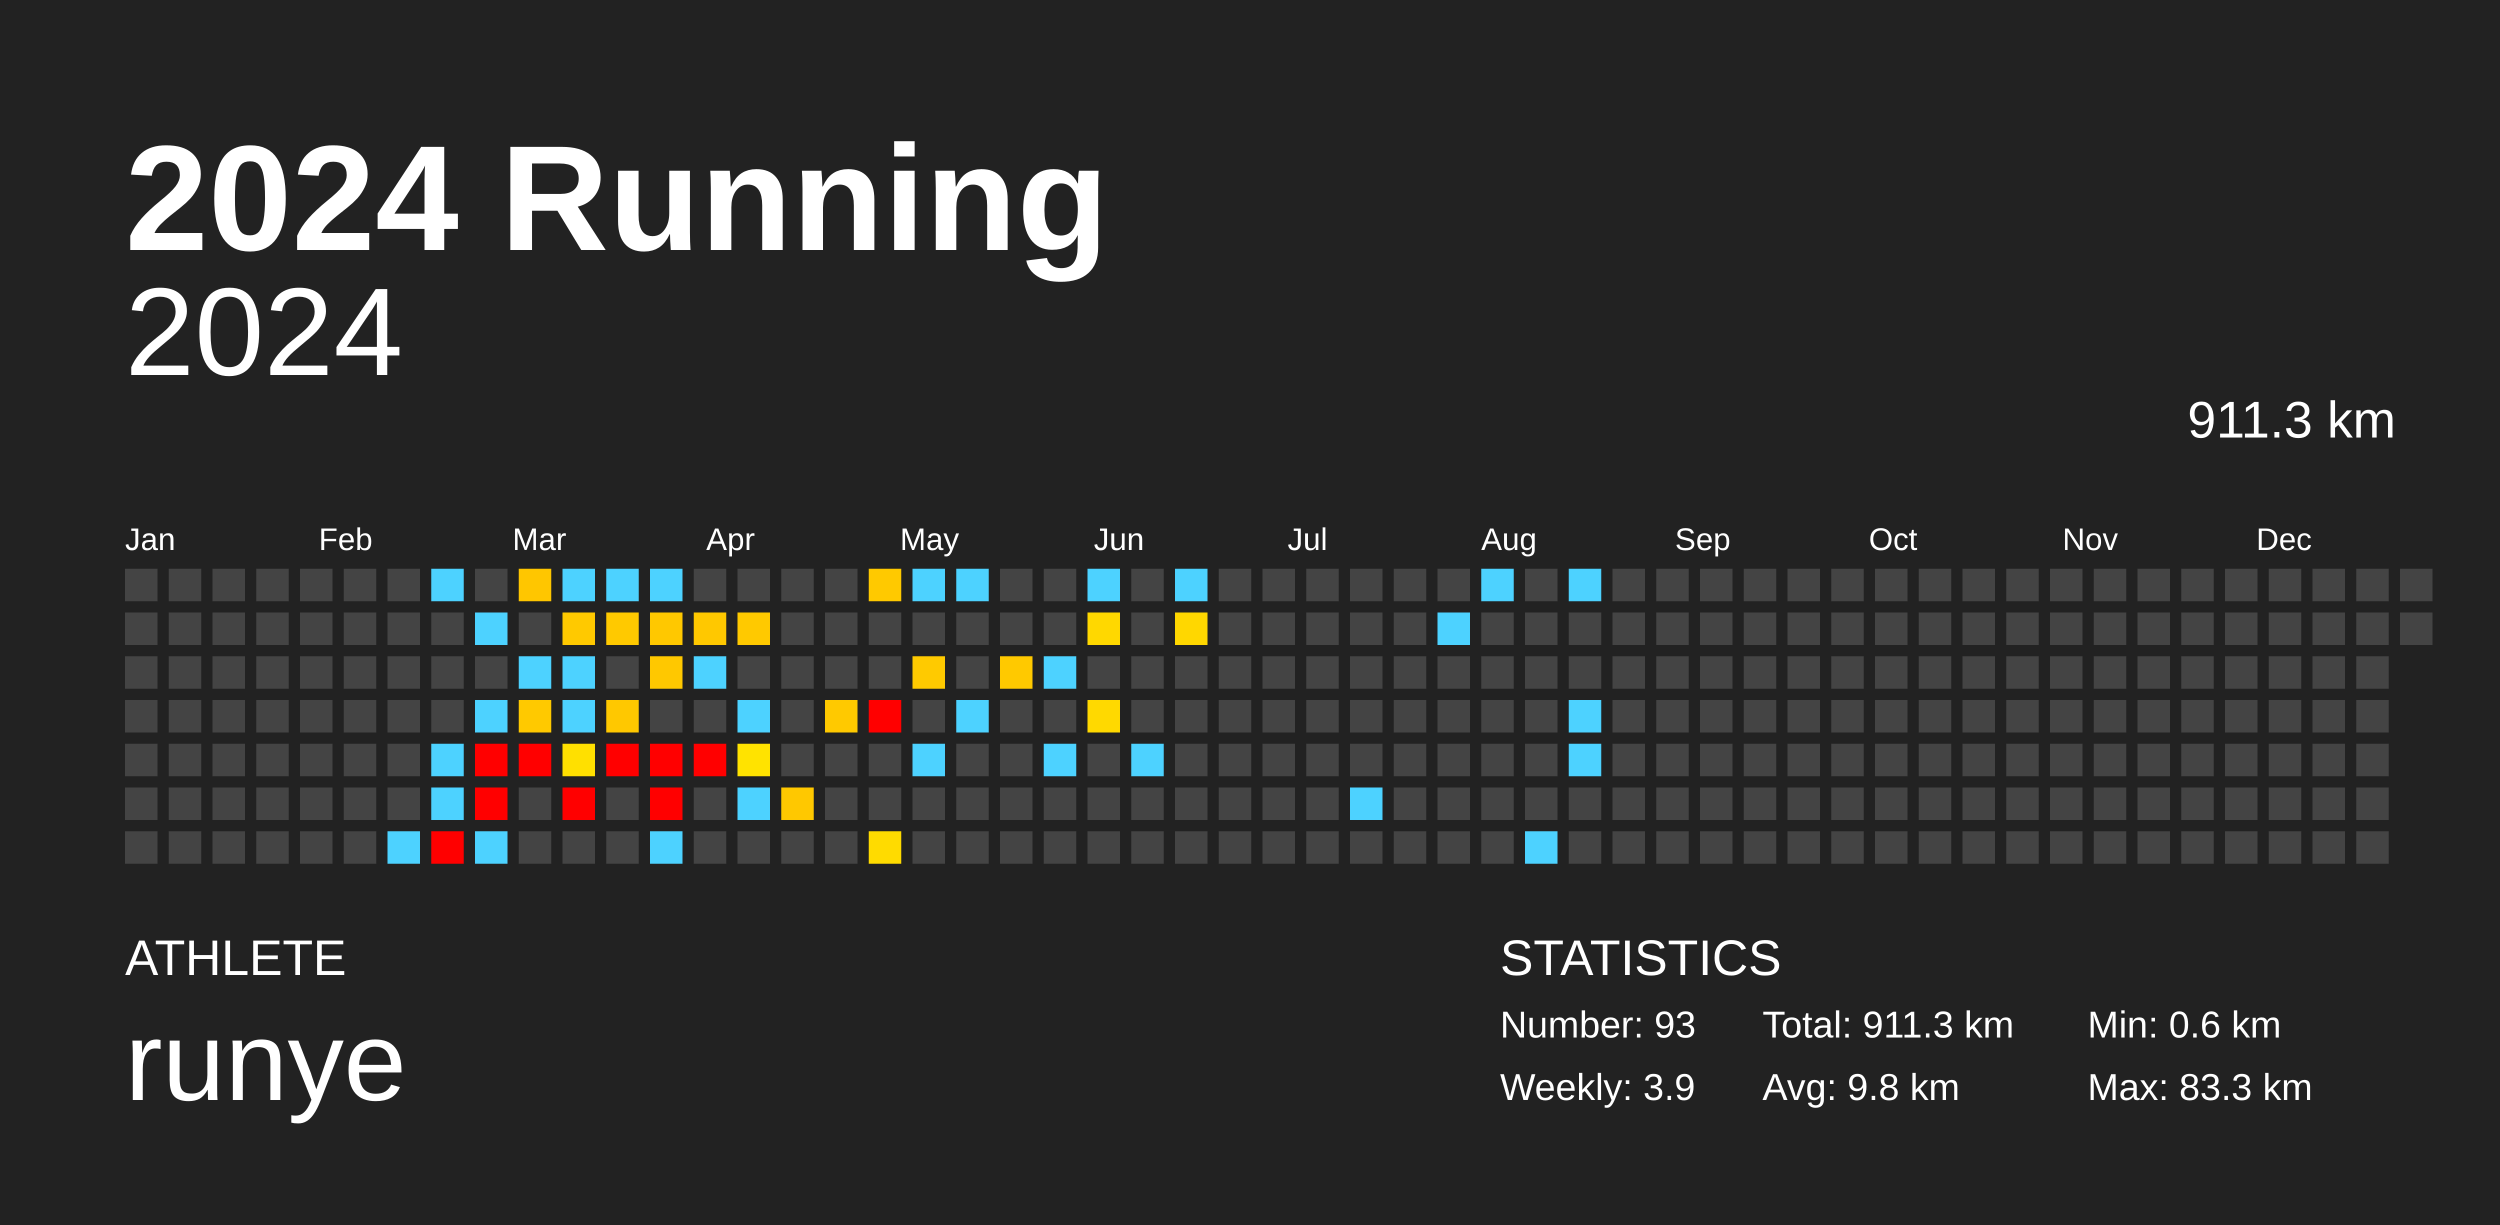
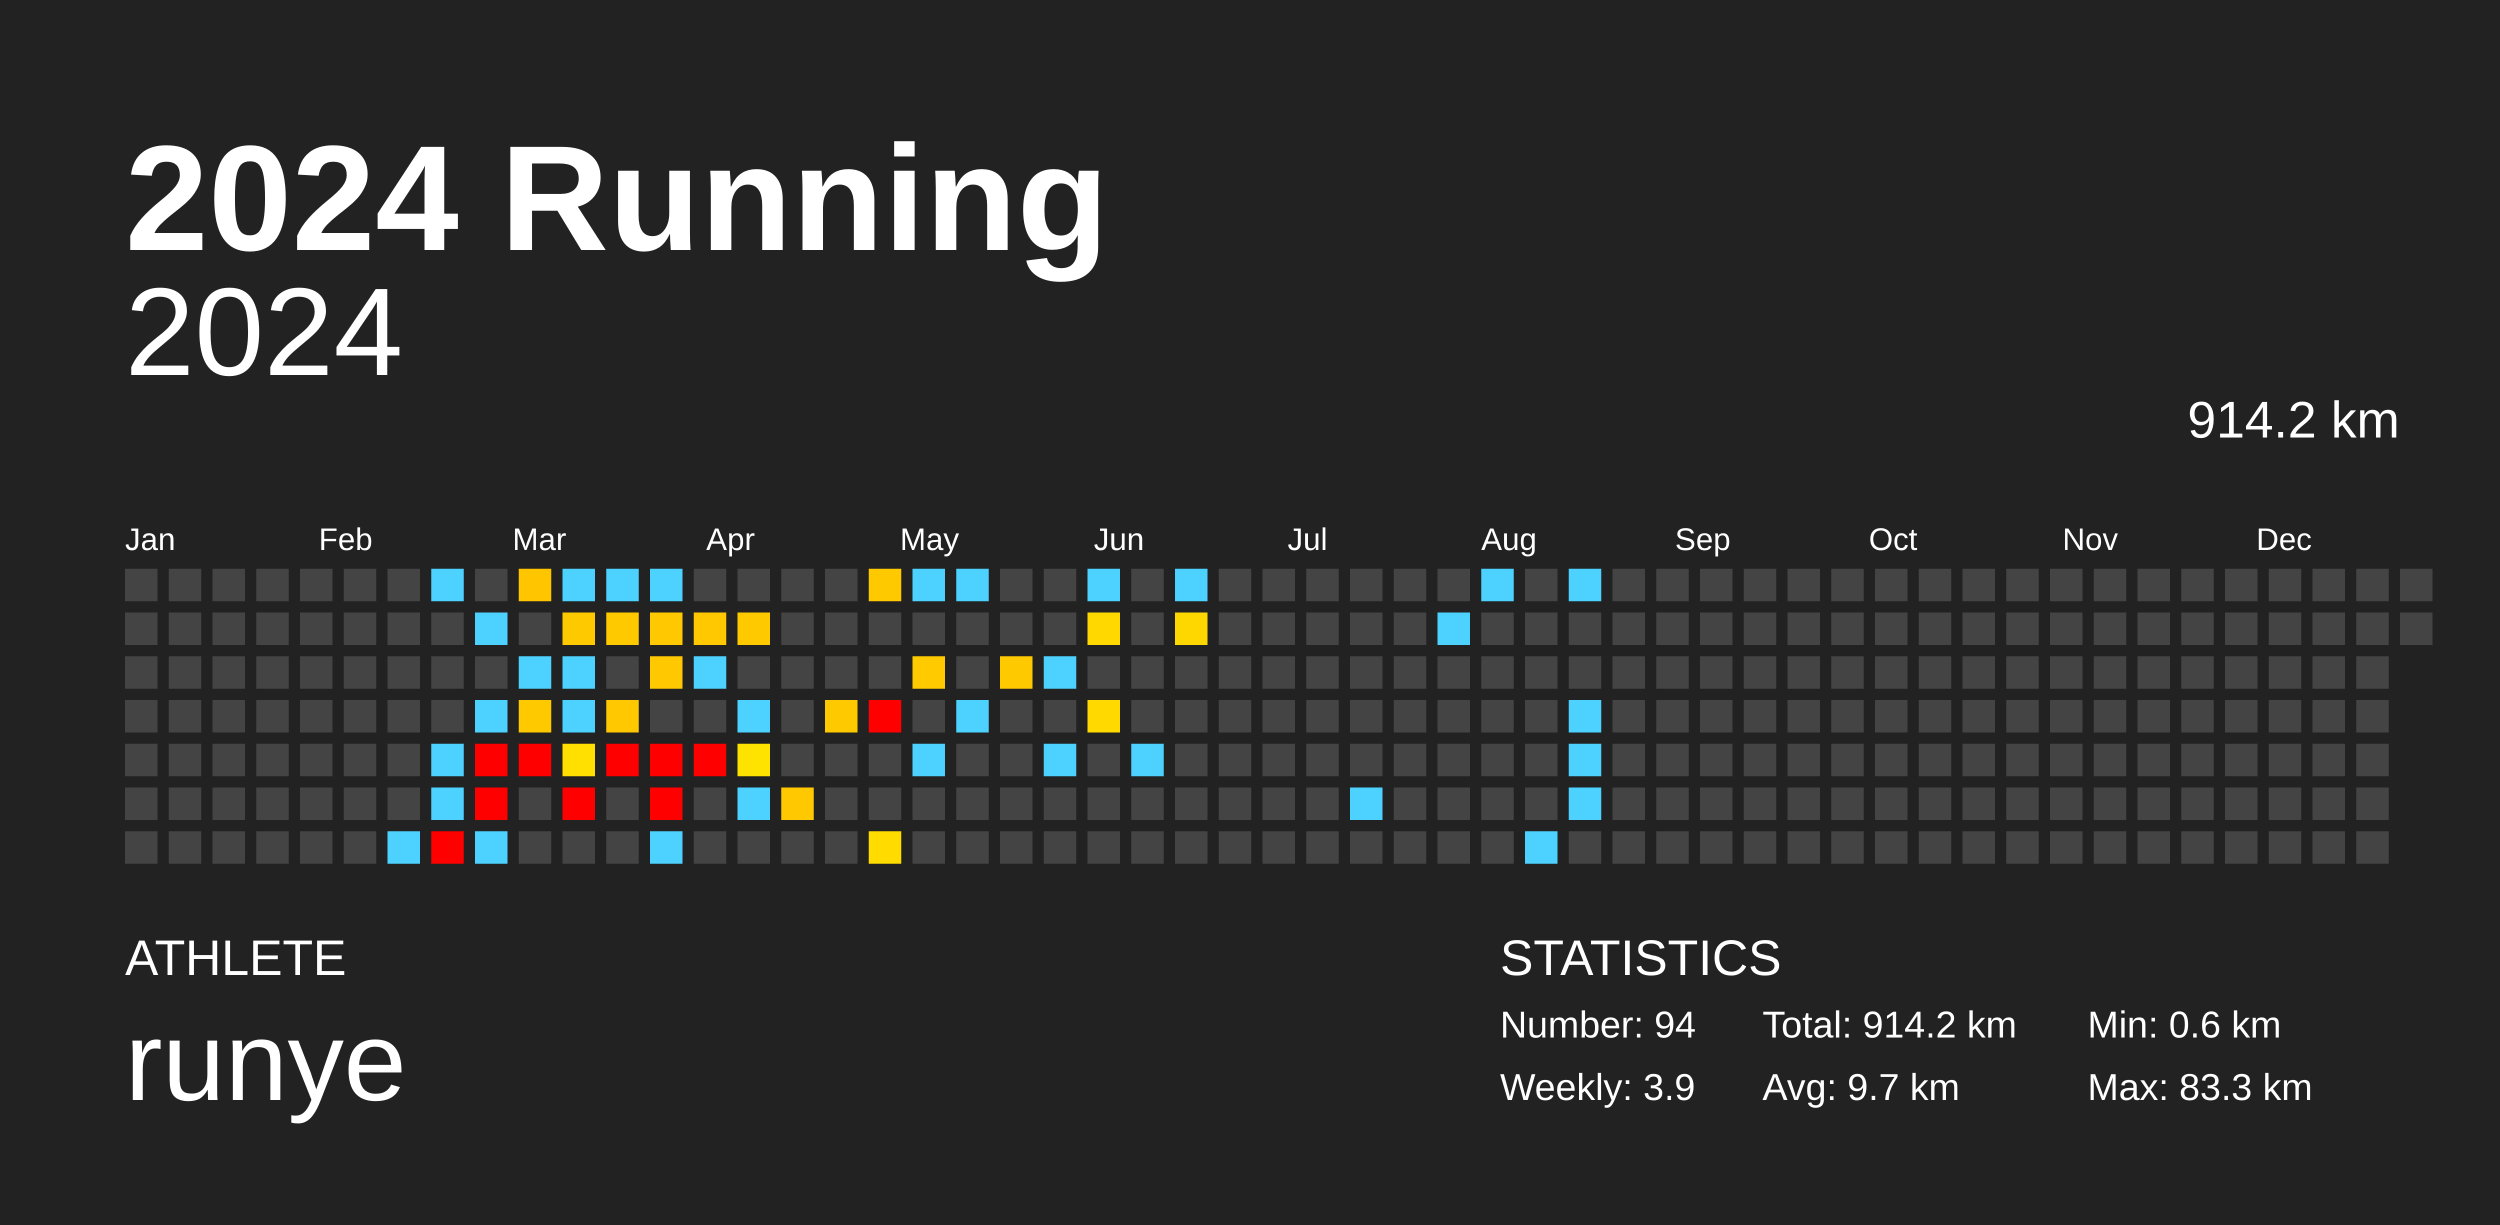
<svg xmlns="http://www.w3.org/2000/svg" baseProfile="full" height="98mm" version="1.1" viewBox="0,0,200,98" width="200mm">
  <defs />
  <rect fill="#222222" height="98" width="200" x="0" y="0" />
  <text fill="#FFFFFF" style="font-size:12px; font-family:Arial; font-weight:bold;" x="10" y="20">2024 Running</text>
  <text fill="#FFFFFF" style="font-size:4px; font-family:Arial" x="10" y="78">ATHLETE</text>
  <text fill="#FFFFFF" style="font-size:9px; font-family:Arial" x="10" y="88">runye</text>
  <text fill="#FFFFFF" style="font-size:4px; font-family:Arial" x="120" y="78">STATISTICS</text>
-   <text fill="#FFFFFF" style="font-size:3px; font-family:Arial" x="120" y="83">Number: 93</text>
+   <text fill="#FFFFFF" style="font-size:3px; font-family:Arial" x="120" y="83">Number: 94</text>
  <text fill="#FFFFFF" style="font-size:3px; font-family:Arial" x="120" y="88">Weekly: 3.9</text>
-   <text fill="#FFFFFF" style="font-size:3px; font-family:Arial" x="141" y="83">Total: 911.3 km</text>
-   <text fill="#FFFFFF" style="font-size:3px; font-family:Arial" x="141" y="88">Avg: 9.8 km</text>
+   <text fill="#FFFFFF" style="font-size:3px; font-family:Arial" x="141" y="83">Total: 914.2 km</text>
+   <text fill="#FFFFFF" style="font-size:3px; font-family:Arial" x="141" y="88">Avg: 9.7 km</text>
  <text fill="#FFFFFF" style="font-size:3px; font-family:Arial" x="167" y="83">Min: 0.6 km</text>
  <text fill="#FFFFFF" style="font-size:3px; font-family:Arial" x="167" y="88">Max: 83.3 km</text>
  <text alignment-baseline="hanging" fill="#FFFFFF" style="font-size:10.0px; font-family:Arial;" x="10" y="30">2024</text>
-   <text alignment-baseline="hanging" fill="#FFFFFF" style="font-size:4.125px; font-family:Arial;" x="175" y="35">911.3 km</text>
+   <text alignment-baseline="hanging" fill="#FFFFFF" style="font-size:4.125px; font-family:Arial;" x="175" y="35">914.2 km</text>
  <text fill="#FFFFFF" style="font-size:2.5px; font-family:Arial" x="10.0" y="44">Jan</text>
  <text fill="#FFFFFF" style="font-size:2.5px; font-family:Arial" x="25.5" y="44">Feb</text>
  <text fill="#FFFFFF" style="font-size:2.5px; font-family:Arial" x="41.0" y="44">Mar</text>
  <text fill="#FFFFFF" style="font-size:2.5px; font-family:Arial" x="56.5" y="44">Apr</text>
  <text fill="#FFFFFF" style="font-size:2.5px; font-family:Arial" x="72.0" y="44">May</text>
  <text fill="#FFFFFF" style="font-size:2.5px; font-family:Arial" x="87.5" y="44">Jun</text>
  <text fill="#FFFFFF" style="font-size:2.5px; font-family:Arial" x="103.0" y="44">Jul</text>
  <text fill="#FFFFFF" style="font-size:2.5px; font-family:Arial" x="118.5" y="44">Aug</text>
  <text fill="#FFFFFF" style="font-size:2.5px; font-family:Arial" x="134.0" y="44">Sep</text>
  <text fill="#FFFFFF" style="font-size:2.5px; font-family:Arial" x="149.5" y="44">Oct</text>
  <text fill="#FFFFFF" style="font-size:2.5px; font-family:Arial" x="165.0" y="44">Nov</text>
  <text fill="#FFFFFF" style="font-size:2.5px; font-family:Arial" x="180.5" y="44">Dec</text>
  <rect fill="#444444" height="2.6" width="2.6" x="10.0" y="45.5" />
  <rect fill="#444444" height="2.6" width="2.6" x="10.0" y="49.0" />
  <rect fill="#444444" height="2.6" width="2.6" x="10.0" y="52.5" />
  <rect fill="#444444" height="2.6" width="2.6" x="10.0" y="56.0" />
  <rect fill="#444444" height="2.6" width="2.6" x="10.0" y="59.5" />
  <rect fill="#444444" height="2.6" width="2.6" x="10.0" y="63.0" />
  <rect fill="#444444" height="2.6" width="2.6" x="10.0" y="66.5" />
  <rect fill="#444444" height="2.6" width="2.6" x="13.5" y="45.5" />
  <rect fill="#444444" height="2.6" width="2.6" x="13.5" y="49.0" />
  <rect fill="#444444" height="2.6" width="2.6" x="13.5" y="52.5" />
  <rect fill="#444444" height="2.6" width="2.6" x="13.5" y="56.0" />
  <rect fill="#444444" height="2.6" width="2.6" x="13.5" y="59.5" />
  <rect fill="#444444" height="2.6" width="2.6" x="13.5" y="63.0" />
  <rect fill="#444444" height="2.6" width="2.6" x="13.5" y="66.5" />
  <rect fill="#444444" height="2.6" width="2.6" x="17.0" y="45.5" />
  <rect fill="#444444" height="2.6" width="2.6" x="17.0" y="49.0" />
  <rect fill="#444444" height="2.6" width="2.6" x="17.0" y="52.5" />
  <rect fill="#444444" height="2.6" width="2.6" x="17.0" y="56.0" />
  <rect fill="#444444" height="2.6" width="2.6" x="17.0" y="59.5" />
  <rect fill="#444444" height="2.6" width="2.6" x="17.0" y="63.0" />
  <rect fill="#444444" height="2.6" width="2.6" x="17.0" y="66.5" />
  <rect fill="#444444" height="2.6" width="2.6" x="20.5" y="45.5" />
  <rect fill="#444444" height="2.6" width="2.6" x="20.5" y="49.0" />
  <rect fill="#444444" height="2.6" width="2.6" x="20.5" y="52.5" />
  <rect fill="#444444" height="2.6" width="2.6" x="20.5" y="56.0" />
  <rect fill="#444444" height="2.6" width="2.6" x="20.5" y="59.5" />
  <rect fill="#444444" height="2.6" width="2.6" x="20.5" y="63.0" />
  <rect fill="#444444" height="2.6" width="2.6" x="20.5" y="66.5" />
  <rect fill="#444444" height="2.6" width="2.6" x="24.0" y="45.5" />
  <rect fill="#444444" height="2.6" width="2.6" x="24.0" y="49.0" />
  <rect fill="#444444" height="2.6" width="2.6" x="24.0" y="52.5" />
  <rect fill="#444444" height="2.6" width="2.6" x="24.0" y="56.0" />
  <rect fill="#444444" height="2.6" width="2.6" x="24.0" y="59.5" />
  <rect fill="#444444" height="2.6" width="2.6" x="24.0" y="63.0" />
  <rect fill="#444444" height="2.6" width="2.6" x="24.0" y="66.5" />
  <rect fill="#444444" height="2.6" width="2.6" x="27.5" y="45.5" />
  <rect fill="#444444" height="2.6" width="2.6" x="27.5" y="49.0" />
  <rect fill="#444444" height="2.6" width="2.6" x="27.5" y="52.5" />
  <rect fill="#444444" height="2.6" width="2.6" x="27.5" y="56.0" />
  <rect fill="#444444" height="2.6" width="2.6" x="27.5" y="59.5" />
  <rect fill="#444444" height="2.6" width="2.6" x="27.5" y="63.0" />
  <rect fill="#444444" height="2.6" width="2.6" x="27.5" y="66.5" />
  <rect fill="#444444" height="2.6" width="2.6" x="31.0" y="45.5" />
  <rect fill="#444444" height="2.6" width="2.6" x="31.0" y="49.0" />
  <rect fill="#444444" height="2.6" width="2.6" x="31.0" y="52.5" />
  <rect fill="#444444" height="2.6" width="2.6" x="31.0" y="56.0" />
  <rect fill="#444444" height="2.6" width="2.6" x="31.0" y="59.5" />
  <rect fill="#444444" height="2.6" width="2.6" x="31.0" y="63.0" />
  <rect fill="#4dd2ff" height="2.6" width="2.6" x="31.0" y="66.5" />
  <rect fill="#4dd2ff" height="2.6" width="2.6" x="34.5" y="45.5" />
  <rect fill="#444444" height="2.6" width="2.6" x="34.5" y="49.0" />
  <rect fill="#444444" height="2.6" width="2.6" x="34.5" y="52.5" />
  <rect fill="#444444" height="2.6" width="2.6" x="34.5" y="56.0" />
  <rect fill="#4dd2ff" height="2.6" width="2.6" x="34.5" y="59.5" />
  <rect fill="#4dd2ff" height="2.6" width="2.6" x="34.5" y="63.0" />
  <rect fill="red" height="2.6" width="2.6" x="34.5" y="66.5" />
  <rect fill="#444444" height="2.6" width="2.6" x="38.0" y="45.5" />
  <rect fill="#4dd2ff" height="2.6" width="2.6" x="38.0" y="49.0" />
  <rect fill="#444444" height="2.6" width="2.6" x="38.0" y="52.5" />
  <rect fill="#4dd2ff" height="2.6" width="2.6" x="38.0" y="56.0" />
  <rect fill="red" height="2.6" width="2.6" x="38.0" y="59.5" />
  <rect fill="red" height="2.6" width="2.6" x="38.0" y="63.0" />
  <rect fill="#4dd2ff" height="2.6" width="2.6" x="38.0" y="66.5" />
  <rect fill="#ffc600" height="2.6" width="2.6" x="41.5" y="45.5" />
  <rect fill="#444444" height="2.6" width="2.6" x="41.5" y="49.0" />
  <rect fill="#4dd2ff" height="2.6" width="2.6" x="41.5" y="52.5" />
  <rect fill="#ffc900" height="2.6" width="2.6" x="41.5" y="56.0" />
  <rect fill="red" height="2.6" width="2.6" x="41.5" y="59.5" />
  <rect fill="#444444" height="2.6" width="2.6" x="41.5" y="63.0" />
  <rect fill="#444444" height="2.6" width="2.6" x="41.5" y="66.5" />
  <rect fill="#4dd2ff" height="2.6" width="2.6" x="45.0" y="45.5" />
  <rect fill="#ffc900" height="2.6" width="2.6" x="45.0" y="49.0" />
  <rect fill="#4dd2ff" height="2.6" width="2.6" x="45.0" y="52.5" />
  <rect fill="#4dd2ff" height="2.6" width="2.6" x="45.0" y="56.0" />
  <rect fill="#ffe000" height="2.6" width="2.6" x="45.0" y="59.5" />
  <rect fill="red" height="2.6" width="2.6" x="45.0" y="63.0" />
  <rect fill="#444444" height="2.6" width="2.6" x="45.0" y="66.5" />
  <rect fill="#4dd2ff" height="2.6" width="2.6" x="48.5" y="45.5" />
  <rect fill="#ffc900" height="2.6" width="2.6" x="48.5" y="49.0" />
  <rect fill="#444444" height="2.6" width="2.6" x="48.5" y="52.5" />
  <rect fill="#ffc800" height="2.6" width="2.6" x="48.5" y="56.0" />
  <rect fill="red" height="2.6" width="2.6" x="48.5" y="59.5" />
  <rect fill="#444444" height="2.6" width="2.6" x="48.5" y="63.0" />
  <rect fill="#444444" height="2.6" width="2.6" x="48.5" y="66.5" />
  <rect fill="#4dd2ff" height="2.6" width="2.6" x="52.0" y="45.5" />
  <rect fill="#ffc800" height="2.6" width="2.6" x="52.0" y="49.0" />
  <rect fill="#ffc800" height="2.6" width="2.6" x="52.0" y="52.5" />
  <rect fill="#444444" height="2.6" width="2.6" x="52.0" y="56.0" />
  <rect fill="red" height="2.6" width="2.6" x="52.0" y="59.5" />
  <rect fill="red" height="2.6" width="2.6" x="52.0" y="63.0" />
  <rect fill="#4dd2ff" height="2.6" width="2.6" x="52.0" y="66.5" />
  <rect fill="#444444" height="2.6" width="2.6" x="55.5" y="45.5" />
  <rect fill="#ffc800" height="2.6" width="2.6" x="55.5" y="49.0" />
  <rect fill="#4dd2ff" height="2.6" width="2.6" x="55.5" y="52.5" />
  <rect fill="#444444" height="2.6" width="2.6" x="55.5" y="56.0" />
  <rect fill="red" height="2.6" width="2.6" x="55.5" y="59.5" />
  <rect fill="#444444" height="2.6" width="2.6" x="55.5" y="63.0" />
  <rect fill="#444444" height="2.6" width="2.6" x="55.5" y="66.5" />
  <rect fill="#444444" height="2.6" width="2.6" x="59.0" y="45.5" />
  <rect fill="#ffc900" height="2.6" width="2.6" x="59.0" y="49.0" />
  <rect fill="#444444" height="2.6" width="2.6" x="59.0" y="52.5" />
  <rect fill="#4dd2ff" height="2.6" width="2.6" x="59.0" y="56.0" />
  <rect fill="#ffe300" height="2.6" width="2.6" x="59.0" y="59.5" />
  <rect fill="#4dd2ff" height="2.6" width="2.6" x="59.0" y="63.0" />
  <rect fill="#444444" height="2.6" width="2.6" x="59.0" y="66.5" />
  <rect fill="#444444" height="2.6" width="2.6" x="62.5" y="45.5" />
  <rect fill="#444444" height="2.6" width="2.6" x="62.5" y="49.0" />
  <rect fill="#444444" height="2.6" width="2.6" x="62.5" y="52.5" />
  <rect fill="#444444" height="2.6" width="2.6" x="62.5" y="56.0" />
  <rect fill="#444444" height="2.6" width="2.6" x="62.5" y="59.5" />
  <rect fill="#ffc800" height="2.6" width="2.6" x="62.5" y="63.0" />
  <rect fill="#444444" height="2.6" width="2.6" x="62.5" y="66.5" />
  <rect fill="#444444" height="2.6" width="2.6" x="66.0" y="45.5" />
  <rect fill="#444444" height="2.6" width="2.6" x="66.0" y="49.0" />
  <rect fill="#444444" height="2.6" width="2.6" x="66.0" y="52.5" />
  <rect fill="#ffc900" height="2.6" width="2.6" x="66.0" y="56.0" />
  <rect fill="#444444" height="2.6" width="2.6" x="66.0" y="59.5" />
  <rect fill="#444444" height="2.6" width="2.6" x="66.0" y="63.0" />
  <rect fill="#444444" height="2.6" width="2.6" x="66.0" y="66.5" />
  <rect fill="#ffc900" height="2.6" width="2.6" x="69.5" y="45.5" />
  <rect fill="#444444" height="2.6" width="2.6" x="69.5" y="49.0" />
  <rect fill="#444444" height="2.6" width="2.6" x="69.5" y="52.5" />
  <rect fill="red" height="2.6" width="2.6" x="69.5" y="56.0" />
  <rect fill="#444444" height="2.6" width="2.6" x="69.5" y="59.5" />
  <rect fill="#444444" height="2.6" width="2.6" x="69.5" y="63.0" />
  <rect fill="#ffdb00" height="2.6" width="2.6" x="69.5" y="66.5" />
  <rect fill="#4dd2ff" height="2.6" width="2.6" x="73.0" y="45.5" />
  <rect fill="#444444" height="2.6" width="2.6" x="73.0" y="49.0" />
  <rect fill="#ffca00" height="2.6" width="2.6" x="73.0" y="52.5" />
  <rect fill="#444444" height="2.6" width="2.6" x="73.0" y="56.0" />
  <rect fill="#4dd2ff" height="2.6" width="2.6" x="73.0" y="59.5" />
  <rect fill="#444444" height="2.6" width="2.6" x="73.0" y="63.0" />
  <rect fill="#444444" height="2.6" width="2.6" x="73.0" y="66.5" />
  <rect fill="#4dd2ff" height="2.6" width="2.6" x="76.5" y="45.5" />
  <rect fill="#444444" height="2.6" width="2.6" x="76.5" y="49.0" />
  <rect fill="#444444" height="2.6" width="2.6" x="76.5" y="52.5" />
  <rect fill="#4dd2ff" height="2.6" width="2.6" x="76.5" y="56.0" />
  <rect fill="#444444" height="2.6" width="2.6" x="76.5" y="59.5" />
  <rect fill="#444444" height="2.6" width="2.6" x="76.5" y="63.0" />
  <rect fill="#444444" height="2.6" width="2.6" x="76.5" y="66.5" />
  <rect fill="#444444" height="2.6" width="2.6" x="80.0" y="45.5" />
  <rect fill="#444444" height="2.6" width="2.6" x="80.0" y="49.0" />
  <rect fill="#ffc900" height="2.6" width="2.6" x="80.0" y="52.5" />
  <rect fill="#444444" height="2.6" width="2.6" x="80.0" y="56.0" />
  <rect fill="#444444" height="2.6" width="2.6" x="80.0" y="59.5" />
  <rect fill="#444444" height="2.6" width="2.6" x="80.0" y="63.0" />
  <rect fill="#444444" height="2.6" width="2.6" x="80.0" y="66.5" />
  <rect fill="#444444" height="2.6" width="2.6" x="83.5" y="45.5" />
  <rect fill="#444444" height="2.6" width="2.6" x="83.5" y="49.0" />
  <rect fill="#4dd2ff" height="2.6" width="2.6" x="83.5" y="52.5" />
  <rect fill="#444444" height="2.6" width="2.6" x="83.5" y="56.0" />
  <rect fill="#4dd2ff" height="2.6" width="2.6" x="83.5" y="59.5" />
  <rect fill="#444444" height="2.6" width="2.6" x="83.5" y="63.0" />
  <rect fill="#444444" height="2.6" width="2.6" x="83.5" y="66.5" />
  <rect fill="#4dd2ff" height="2.6" width="2.6" x="87.0" y="45.5" />
  <rect fill="#ffd800" height="2.6" width="2.6" x="87.0" y="49.0" />
  <rect fill="#444444" height="2.6" width="2.6" x="87.0" y="52.5" />
  <rect fill="#ffd900" height="2.6" width="2.6" x="87.0" y="56.0" />
  <rect fill="#444444" height="2.6" width="2.6" x="87.0" y="59.5" />
  <rect fill="#444444" height="2.6" width="2.6" x="87.0" y="63.0" />
  <rect fill="#444444" height="2.6" width="2.6" x="87.0" y="66.5" />
  <rect fill="#444444" height="2.6" width="2.6" x="90.5" y="45.5" />
  <rect fill="#444444" height="2.6" width="2.6" x="90.5" y="49.0" />
  <rect fill="#444444" height="2.6" width="2.6" x="90.5" y="52.5" />
  <rect fill="#444444" height="2.6" width="2.6" x="90.5" y="56.0" />
  <rect fill="#4dd2ff" height="2.6" width="2.6" x="90.5" y="59.5" />
  <rect fill="#444444" height="2.6" width="2.6" x="90.5" y="63.0" />
  <rect fill="#444444" height="2.6" width="2.6" x="90.5" y="66.5" />
  <rect fill="#4dd2ff" height="2.6" width="2.6" x="94.0" y="45.5" />
  <rect fill="#ffd700" height="2.6" width="2.6" x="94.0" y="49.0" />
  <rect fill="#444444" height="2.6" width="2.6" x="94.0" y="52.5" />
  <rect fill="#444444" height="2.6" width="2.6" x="94.0" y="56.0" />
  <rect fill="#444444" height="2.6" width="2.6" x="94.0" y="59.5" />
  <rect fill="#444444" height="2.6" width="2.6" x="94.0" y="63.0" />
  <rect fill="#444444" height="2.6" width="2.6" x="94.0" y="66.5" />
  <rect fill="#444444" height="2.6" width="2.6" x="97.5" y="45.5" />
  <rect fill="#444444" height="2.6" width="2.6" x="97.5" y="49.0" />
  <rect fill="#444444" height="2.6" width="2.6" x="97.5" y="52.5" />
  <rect fill="#444444" height="2.6" width="2.6" x="97.5" y="56.0" />
  <rect fill="#444444" height="2.6" width="2.6" x="97.5" y="59.5" />
  <rect fill="#444444" height="2.6" width="2.6" x="97.5" y="63.0" />
  <rect fill="#444444" height="2.6" width="2.6" x="97.5" y="66.5" />
  <rect fill="#444444" height="2.6" width="2.6" x="101.0" y="45.5" />
  <rect fill="#444444" height="2.6" width="2.6" x="101.0" y="49.0" />
  <rect fill="#444444" height="2.6" width="2.6" x="101.0" y="52.5" />
  <rect fill="#444444" height="2.6" width="2.6" x="101.0" y="56.0" />
  <rect fill="#444444" height="2.6" width="2.6" x="101.0" y="59.5" />
  <rect fill="#444444" height="2.6" width="2.6" x="101.0" y="63.0" />
  <rect fill="#444444" height="2.6" width="2.6" x="101.0" y="66.5" />
  <rect fill="#444444" height="2.6" width="2.6" x="104.5" y="45.5" />
  <rect fill="#444444" height="2.6" width="2.6" x="104.5" y="49.0" />
  <rect fill="#444444" height="2.6" width="2.6" x="104.5" y="52.5" />
  <rect fill="#444444" height="2.6" width="2.6" x="104.5" y="56.0" />
  <rect fill="#444444" height="2.6" width="2.6" x="104.5" y="59.5" />
  <rect fill="#444444" height="2.6" width="2.6" x="104.5" y="63.0" />
  <rect fill="#444444" height="2.6" width="2.6" x="104.5" y="66.5" />
  <rect fill="#444444" height="2.6" width="2.6" x="108.0" y="45.5" />
  <rect fill="#444444" height="2.6" width="2.6" x="108.0" y="49.0" />
  <rect fill="#444444" height="2.6" width="2.6" x="108.0" y="52.5" />
  <rect fill="#444444" height="2.6" width="2.6" x="108.0" y="56.0" />
  <rect fill="#444444" height="2.6" width="2.6" x="108.0" y="59.5" />
  <rect fill="#4dd2ff" height="2.6" width="2.6" x="108.0" y="63.0" />
  <rect fill="#444444" height="2.6" width="2.6" x="108.0" y="66.5" />
  <rect fill="#444444" height="2.6" width="2.6" x="111.5" y="45.5" />
  <rect fill="#444444" height="2.6" width="2.6" x="111.5" y="49.0" />
  <rect fill="#444444" height="2.6" width="2.6" x="111.5" y="52.5" />
  <rect fill="#444444" height="2.6" width="2.6" x="111.5" y="56.0" />
  <rect fill="#444444" height="2.6" width="2.6" x="111.5" y="59.5" />
  <rect fill="#444444" height="2.6" width="2.6" x="111.5" y="63.0" />
  <rect fill="#444444" height="2.6" width="2.6" x="111.5" y="66.5" />
  <rect fill="#444444" height="2.6" width="2.6" x="115.0" y="45.5" />
  <rect fill="#4dd2ff" height="2.6" width="2.6" x="115.0" y="49.0" />
  <rect fill="#444444" height="2.6" width="2.6" x="115.0" y="52.5" />
  <rect fill="#444444" height="2.6" width="2.6" x="115.0" y="56.0" />
  <rect fill="#444444" height="2.6" width="2.6" x="115.0" y="59.5" />
  <rect fill="#444444" height="2.6" width="2.6" x="115.0" y="63.0" />
  <rect fill="#444444" height="2.6" width="2.6" x="115.0" y="66.5" />
  <rect fill="#4dd2ff" height="2.6" width="2.6" x="118.5" y="45.5" />
  <rect fill="#444444" height="2.6" width="2.6" x="118.5" y="49.0" />
  <rect fill="#444444" height="2.6" width="2.6" x="118.5" y="52.5" />
  <rect fill="#444444" height="2.6" width="2.6" x="118.5" y="56.0" />
  <rect fill="#444444" height="2.6" width="2.6" x="118.5" y="59.5" />
  <rect fill="#444444" height="2.6" width="2.6" x="118.5" y="63.0" />
  <rect fill="#444444" height="2.6" width="2.6" x="118.5" y="66.5" />
  <rect fill="#444444" height="2.6" width="2.6" x="122.0" y="45.5" />
  <rect fill="#444444" height="2.6" width="2.6" x="122.0" y="49.0" />
  <rect fill="#444444" height="2.6" width="2.6" x="122.0" y="52.5" />
  <rect fill="#444444" height="2.6" width="2.6" x="122.0" y="56.0" />
  <rect fill="#444444" height="2.6" width="2.6" x="122.0" y="59.5" />
  <rect fill="#444444" height="2.6" width="2.6" x="122.0" y="63.0" />
  <rect fill="#4dd2ff" height="2.6" width="2.6" x="122.0" y="66.5" />
  <rect fill="#4dd2ff" height="2.6" width="2.6" x="125.5" y="45.5" />
  <rect fill="#444444" height="2.6" width="2.6" x="125.5" y="49.0" />
  <rect fill="#444444" height="2.6" width="2.6" x="125.5" y="52.5" />
  <rect fill="#4dd2ff" height="2.6" width="2.6" x="125.5" y="56.0" />
  <rect fill="#4dd2ff" height="2.6" width="2.6" x="125.5" y="59.5" />
-   <rect fill="#444444" height="2.6" width="2.6" x="125.5" y="63.0" />
+   <rect fill="#4dd2ff" height="2.6" width="2.6" x="125.5" y="63.0" />
  <rect fill="#444444" height="2.6" width="2.6" x="125.5" y="66.5" />
  <rect fill="#444444" height="2.6" width="2.6" x="129.0" y="45.5" />
  <rect fill="#444444" height="2.6" width="2.6" x="129.0" y="49.0" />
  <rect fill="#444444" height="2.6" width="2.6" x="129.0" y="52.5" />
  <rect fill="#444444" height="2.6" width="2.6" x="129.0" y="56.0" />
  <rect fill="#444444" height="2.6" width="2.6" x="129.0" y="59.5" />
  <rect fill="#444444" height="2.6" width="2.6" x="129.0" y="63.0" />
  <rect fill="#444444" height="2.6" width="2.6" x="129.0" y="66.5" />
  <rect fill="#444444" height="2.6" width="2.6" x="132.5" y="45.5" />
  <rect fill="#444444" height="2.6" width="2.6" x="132.5" y="49.0" />
  <rect fill="#444444" height="2.6" width="2.6" x="132.5" y="52.5" />
  <rect fill="#444444" height="2.6" width="2.6" x="132.5" y="56.0" />
  <rect fill="#444444" height="2.6" width="2.6" x="132.5" y="59.5" />
  <rect fill="#444444" height="2.6" width="2.6" x="132.5" y="63.0" />
  <rect fill="#444444" height="2.6" width="2.6" x="132.5" y="66.5" />
  <rect fill="#444444" height="2.6" width="2.6" x="136.0" y="45.5" />
  <rect fill="#444444" height="2.6" width="2.6" x="136.0" y="49.0" />
  <rect fill="#444444" height="2.6" width="2.6" x="136.0" y="52.5" />
  <rect fill="#444444" height="2.6" width="2.6" x="136.0" y="56.0" />
  <rect fill="#444444" height="2.6" width="2.6" x="136.0" y="59.5" />
  <rect fill="#444444" height="2.6" width="2.6" x="136.0" y="63.0" />
  <rect fill="#444444" height="2.6" width="2.6" x="136.0" y="66.5" />
  <rect fill="#444444" height="2.6" width="2.6" x="139.5" y="45.5" />
  <rect fill="#444444" height="2.6" width="2.6" x="139.5" y="49.0" />
  <rect fill="#444444" height="2.6" width="2.6" x="139.5" y="52.5" />
  <rect fill="#444444" height="2.6" width="2.6" x="139.5" y="56.0" />
  <rect fill="#444444" height="2.6" width="2.6" x="139.5" y="59.5" />
  <rect fill="#444444" height="2.6" width="2.6" x="139.5" y="63.0" />
  <rect fill="#444444" height="2.6" width="2.6" x="139.5" y="66.5" />
  <rect fill="#444444" height="2.6" width="2.6" x="143.0" y="45.5" />
  <rect fill="#444444" height="2.6" width="2.6" x="143.0" y="49.0" />
  <rect fill="#444444" height="2.6" width="2.6" x="143.0" y="52.5" />
  <rect fill="#444444" height="2.6" width="2.6" x="143.0" y="56.0" />
  <rect fill="#444444" height="2.6" width="2.6" x="143.0" y="59.5" />
  <rect fill="#444444" height="2.6" width="2.6" x="143.0" y="63.0" />
  <rect fill="#444444" height="2.6" width="2.6" x="143.0" y="66.5" />
  <rect fill="#444444" height="2.6" width="2.6" x="146.5" y="45.5" />
  <rect fill="#444444" height="2.6" width="2.6" x="146.5" y="49.0" />
  <rect fill="#444444" height="2.6" width="2.6" x="146.5" y="52.5" />
  <rect fill="#444444" height="2.6" width="2.6" x="146.5" y="56.0" />
  <rect fill="#444444" height="2.6" width="2.6" x="146.5" y="59.5" />
  <rect fill="#444444" height="2.6" width="2.6" x="146.5" y="63.0" />
  <rect fill="#444444" height="2.6" width="2.6" x="146.5" y="66.5" />
  <rect fill="#444444" height="2.6" width="2.6" x="150.0" y="45.5" />
  <rect fill="#444444" height="2.6" width="2.6" x="150.0" y="49.0" />
  <rect fill="#444444" height="2.6" width="2.6" x="150.0" y="52.5" />
  <rect fill="#444444" height="2.6" width="2.6" x="150.0" y="56.0" />
  <rect fill="#444444" height="2.6" width="2.6" x="150.0" y="59.5" />
  <rect fill="#444444" height="2.6" width="2.6" x="150.0" y="63.0" />
  <rect fill="#444444" height="2.6" width="2.6" x="150.0" y="66.5" />
  <rect fill="#444444" height="2.6" width="2.6" x="153.5" y="45.5" />
  <rect fill="#444444" height="2.6" width="2.6" x="153.5" y="49.0" />
  <rect fill="#444444" height="2.6" width="2.6" x="153.5" y="52.5" />
  <rect fill="#444444" height="2.6" width="2.6" x="153.5" y="56.0" />
  <rect fill="#444444" height="2.6" width="2.6" x="153.5" y="59.5" />
  <rect fill="#444444" height="2.6" width="2.6" x="153.5" y="63.0" />
  <rect fill="#444444" height="2.6" width="2.6" x="153.5" y="66.5" />
  <rect fill="#444444" height="2.6" width="2.6" x="157.0" y="45.5" />
  <rect fill="#444444" height="2.6" width="2.6" x="157.0" y="49.0" />
  <rect fill="#444444" height="2.6" width="2.6" x="157.0" y="52.5" />
  <rect fill="#444444" height="2.6" width="2.6" x="157.0" y="56.0" />
  <rect fill="#444444" height="2.6" width="2.6" x="157.0" y="59.5" />
  <rect fill="#444444" height="2.6" width="2.6" x="157.0" y="63.0" />
  <rect fill="#444444" height="2.6" width="2.6" x="157.0" y="66.5" />
  <rect fill="#444444" height="2.6" width="2.6" x="160.5" y="45.5" />
  <rect fill="#444444" height="2.6" width="2.6" x="160.5" y="49.0" />
  <rect fill="#444444" height="2.6" width="2.6" x="160.5" y="52.5" />
  <rect fill="#444444" height="2.6" width="2.6" x="160.5" y="56.0" />
  <rect fill="#444444" height="2.6" width="2.6" x="160.5" y="59.5" />
  <rect fill="#444444" height="2.6" width="2.6" x="160.5" y="63.0" />
  <rect fill="#444444" height="2.6" width="2.6" x="160.5" y="66.5" />
  <rect fill="#444444" height="2.6" width="2.6" x="164.0" y="45.5" />
  <rect fill="#444444" height="2.6" width="2.6" x="164.0" y="49.0" />
  <rect fill="#444444" height="2.6" width="2.6" x="164.0" y="52.5" />
  <rect fill="#444444" height="2.6" width="2.6" x="164.0" y="56.0" />
  <rect fill="#444444" height="2.6" width="2.6" x="164.0" y="59.5" />
  <rect fill="#444444" height="2.6" width="2.6" x="164.0" y="63.0" />
  <rect fill="#444444" height="2.6" width="2.6" x="164.0" y="66.5" />
  <rect fill="#444444" height="2.6" width="2.6" x="167.5" y="45.5" />
  <rect fill="#444444" height="2.6" width="2.6" x="167.5" y="49.0" />
  <rect fill="#444444" height="2.6" width="2.6" x="167.5" y="52.5" />
  <rect fill="#444444" height="2.6" width="2.6" x="167.5" y="56.0" />
  <rect fill="#444444" height="2.6" width="2.6" x="167.5" y="59.5" />
  <rect fill="#444444" height="2.6" width="2.6" x="167.5" y="63.0" />
  <rect fill="#444444" height="2.6" width="2.6" x="167.5" y="66.5" />
  <rect fill="#444444" height="2.6" width="2.6" x="171.0" y="45.5" />
  <rect fill="#444444" height="2.6" width="2.6" x="171.0" y="49.0" />
  <rect fill="#444444" height="2.6" width="2.6" x="171.0" y="52.5" />
  <rect fill="#444444" height="2.6" width="2.6" x="171.0" y="56.0" />
  <rect fill="#444444" height="2.6" width="2.6" x="171.0" y="59.5" />
  <rect fill="#444444" height="2.6" width="2.6" x="171.0" y="63.0" />
  <rect fill="#444444" height="2.6" width="2.6" x="171.0" y="66.5" />
  <rect fill="#444444" height="2.6" width="2.6" x="174.5" y="45.5" />
  <rect fill="#444444" height="2.6" width="2.6" x="174.5" y="49.0" />
  <rect fill="#444444" height="2.6" width="2.6" x="174.5" y="52.5" />
  <rect fill="#444444" height="2.6" width="2.6" x="174.5" y="56.0" />
  <rect fill="#444444" height="2.6" width="2.6" x="174.5" y="59.5" />
  <rect fill="#444444" height="2.6" width="2.6" x="174.5" y="63.0" />
  <rect fill="#444444" height="2.6" width="2.6" x="174.5" y="66.5" />
  <rect fill="#444444" height="2.6" width="2.6" x="178.0" y="45.5" />
  <rect fill="#444444" height="2.6" width="2.6" x="178.0" y="49.0" />
  <rect fill="#444444" height="2.6" width="2.6" x="178.0" y="52.5" />
  <rect fill="#444444" height="2.6" width="2.6" x="178.0" y="56.0" />
  <rect fill="#444444" height="2.6" width="2.6" x="178.0" y="59.5" />
  <rect fill="#444444" height="2.6" width="2.6" x="178.0" y="63.0" />
  <rect fill="#444444" height="2.6" width="2.6" x="178.0" y="66.5" />
  <rect fill="#444444" height="2.6" width="2.6" x="181.5" y="45.5" />
  <rect fill="#444444" height="2.6" width="2.6" x="181.5" y="49.0" />
  <rect fill="#444444" height="2.6" width="2.6" x="181.5" y="52.5" />
  <rect fill="#444444" height="2.6" width="2.6" x="181.5" y="56.0" />
  <rect fill="#444444" height="2.6" width="2.6" x="181.5" y="59.5" />
  <rect fill="#444444" height="2.6" width="2.6" x="181.5" y="63.0" />
  <rect fill="#444444" height="2.6" width="2.6" x="181.5" y="66.5" />
  <rect fill="#444444" height="2.6" width="2.6" x="185.0" y="45.5" />
  <rect fill="#444444" height="2.6" width="2.6" x="185.0" y="49.0" />
  <rect fill="#444444" height="2.6" width="2.6" x="185.0" y="52.5" />
  <rect fill="#444444" height="2.6" width="2.6" x="185.0" y="56.0" />
  <rect fill="#444444" height="2.6" width="2.6" x="185.0" y="59.5" />
  <rect fill="#444444" height="2.6" width="2.6" x="185.0" y="63.0" />
  <rect fill="#444444" height="2.6" width="2.6" x="185.0" y="66.5" />
  <rect fill="#444444" height="2.6" width="2.6" x="188.5" y="45.5" />
  <rect fill="#444444" height="2.6" width="2.6" x="188.5" y="49.0" />
  <rect fill="#444444" height="2.6" width="2.6" x="188.5" y="52.5" />
  <rect fill="#444444" height="2.6" width="2.6" x="188.5" y="56.0" />
  <rect fill="#444444" height="2.6" width="2.6" x="188.5" y="59.5" />
  <rect fill="#444444" height="2.6" width="2.6" x="188.5" y="63.0" />
  <rect fill="#444444" height="2.6" width="2.6" x="188.5" y="66.5" />
  <rect fill="#444444" height="2.6" width="2.6" x="192.0" y="45.5" />
  <rect fill="#444444" height="2.6" width="2.6" x="192.0" y="49.0" />
</svg>
